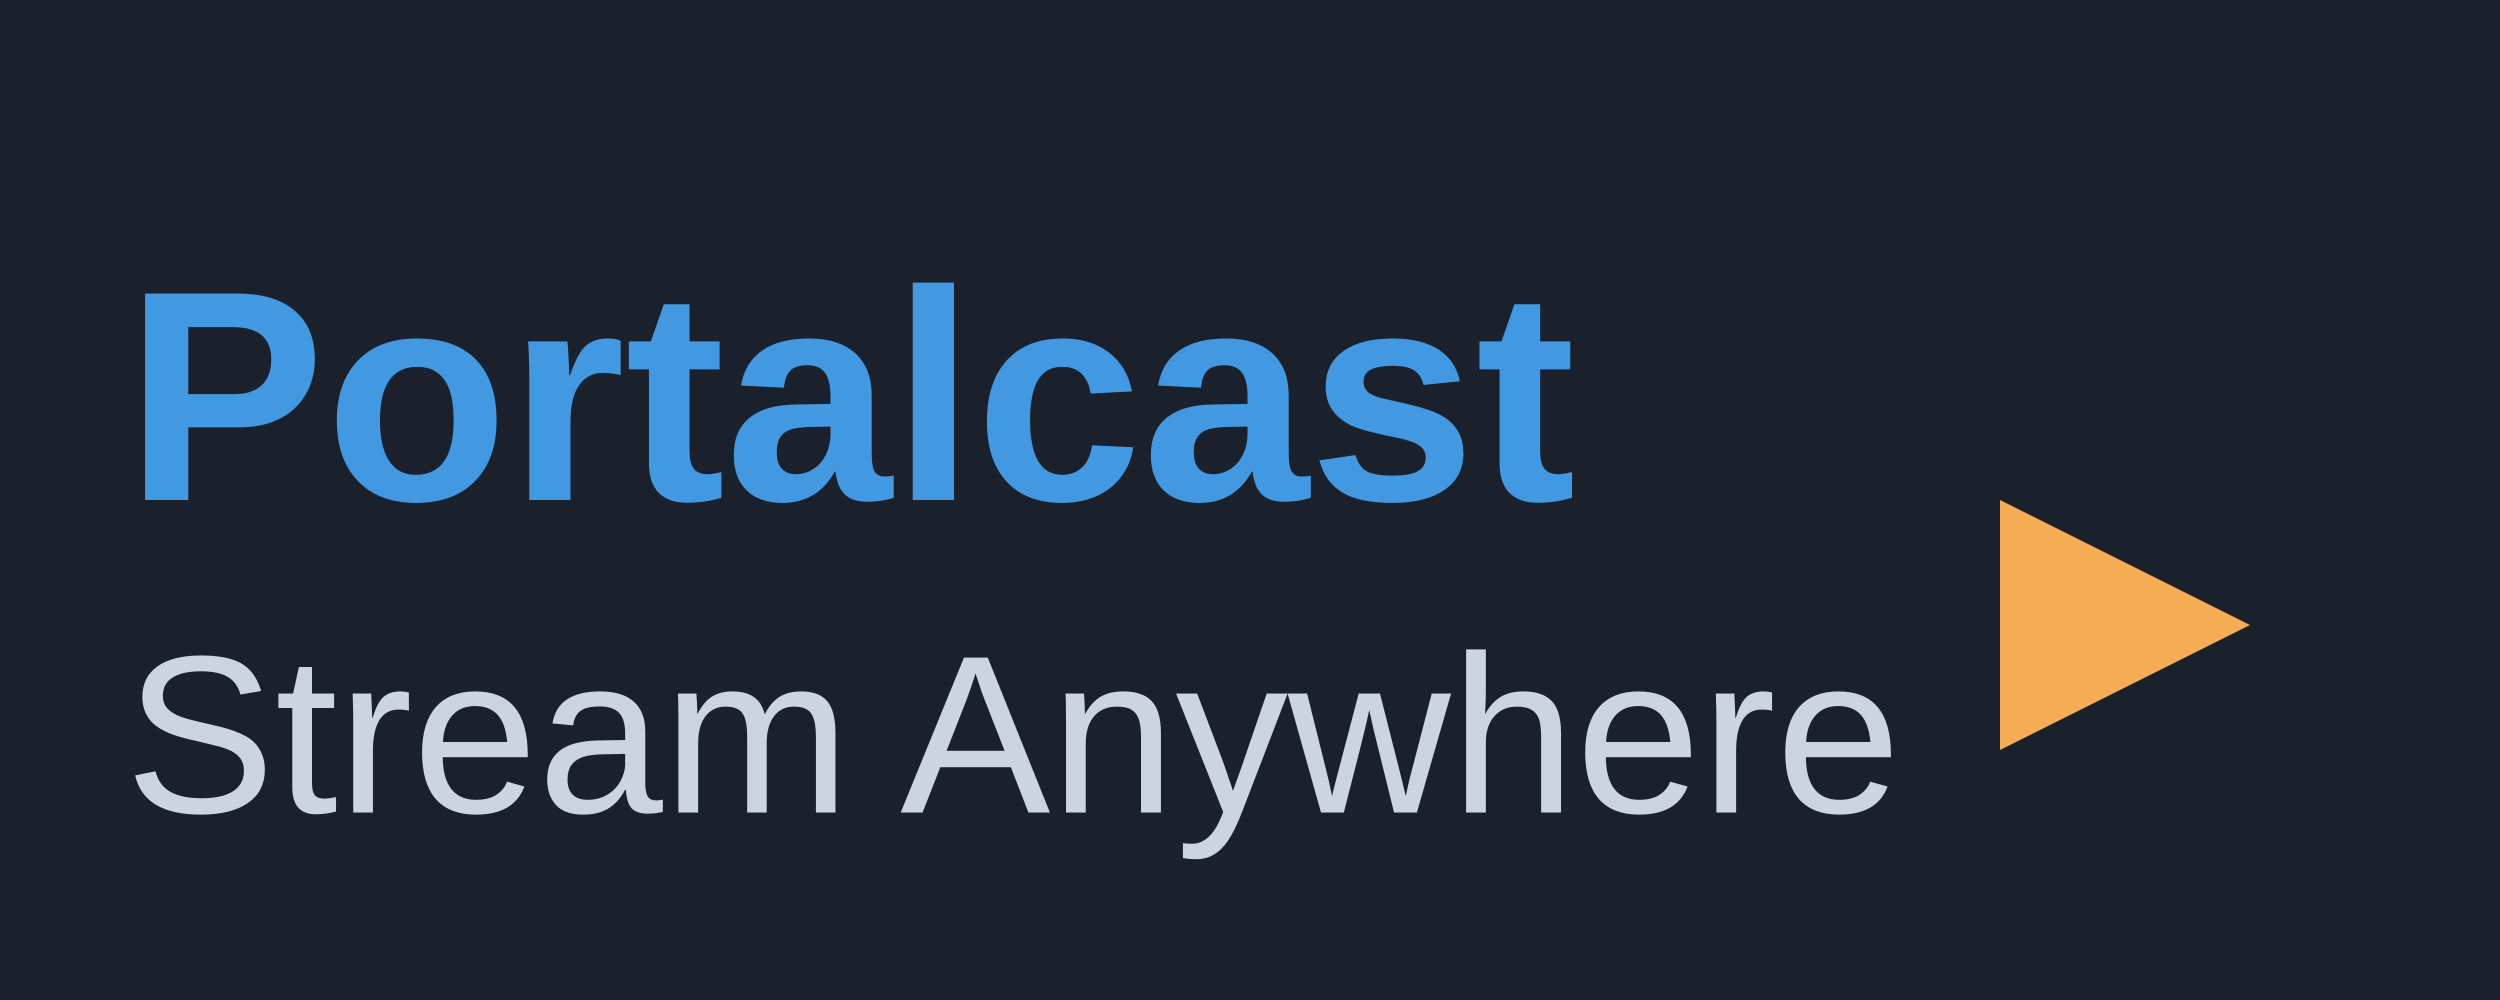
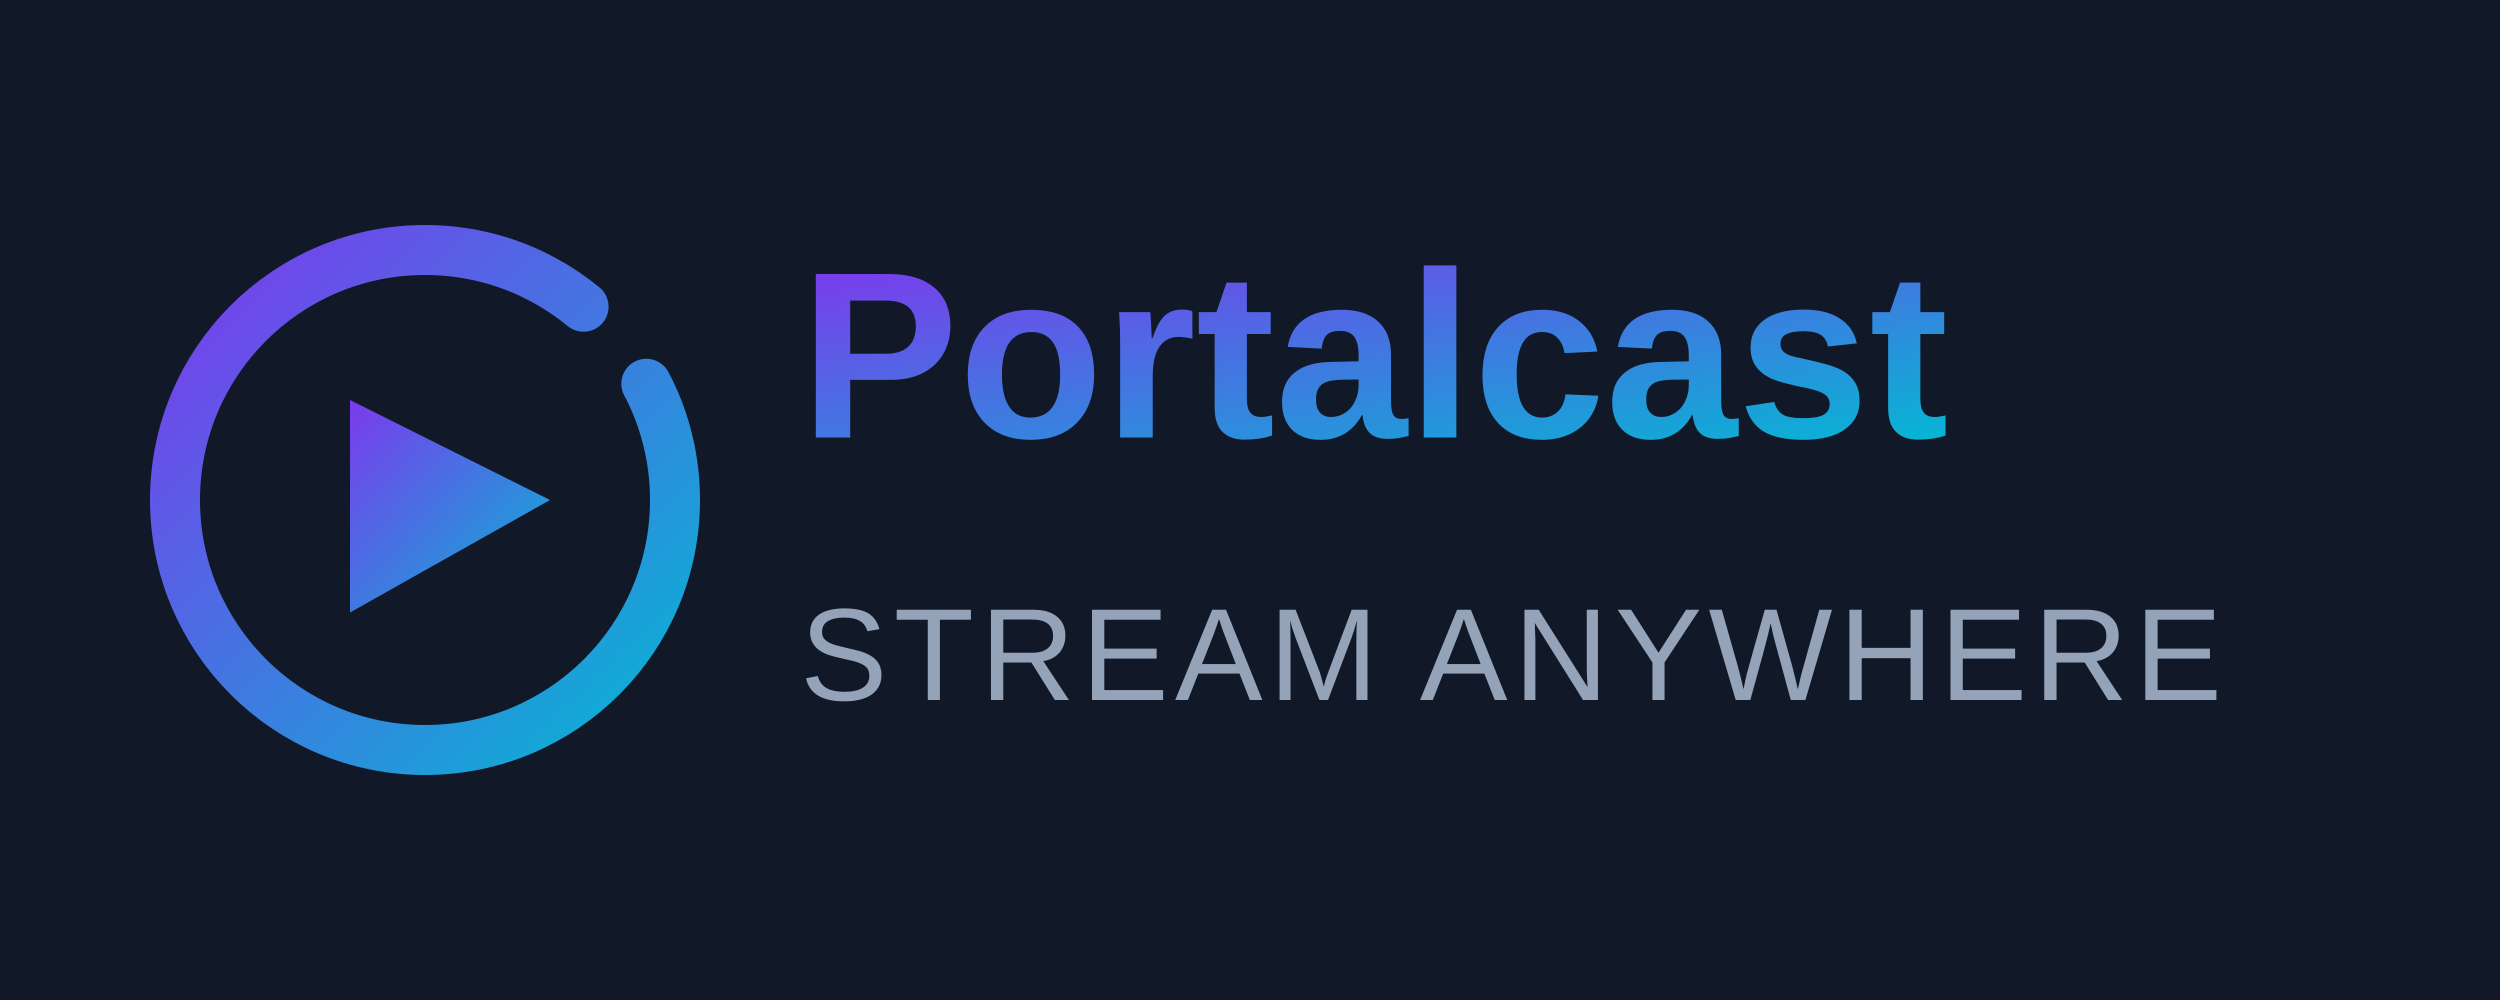
<svg xmlns="http://www.w3.org/2000/svg" width="200" height="80" viewBox="0 0 200 80" fill="none">
-   <rect width="200" height="80" fill="#1A202C" />
-   <text x="10" y="40" font-family="Arial, sans-serif" font-size="24" font-weight="bold" fill="#4299E1">
+   <defs>
+     <linearGradient id="pcGradientCard" x1="0%" y1="0%" x2="100%" y2="100%">
+       <stop offset="0%" style="stop-color:#7C3AED;" />
+       <stop offset="100%" style="stop-color:#06B6D4;" />
+     </linearGradient>
+   </defs>
+   <rect width="200" height="80" fill="#111827" />
+   <circle cx="34" cy="40" r="20" fill="none" stroke="url(#pcGradientCard)" stroke-width="4" stroke-linecap="round" stroke-dasharray="108 8" />
+   <path d="M28 32 L44 40 L28 49 Z" fill="url(#pcGradientCard)" />
+   <text x="64" y="35" font-family="Arial, sans-serif" font-size="19" font-weight="bold" fill="url(#pcGradientCard)">
    Portalcast
  </text>
-   <text x="10" y="65" font-family="Arial, sans-serif" font-size="18" fill="#CBD5E0">
-     Stream Anywhere
+   <text x="64" y="56" font-family="Arial, sans-serif" font-size="10.5" fill="#94A3B8" letter-spacing="0.5">
+     STREAM ANYWHERE
  </text>
-   <path d="M160 40 L180 50 L160 60 Z" fill="#F6AD55" />
</svg>
